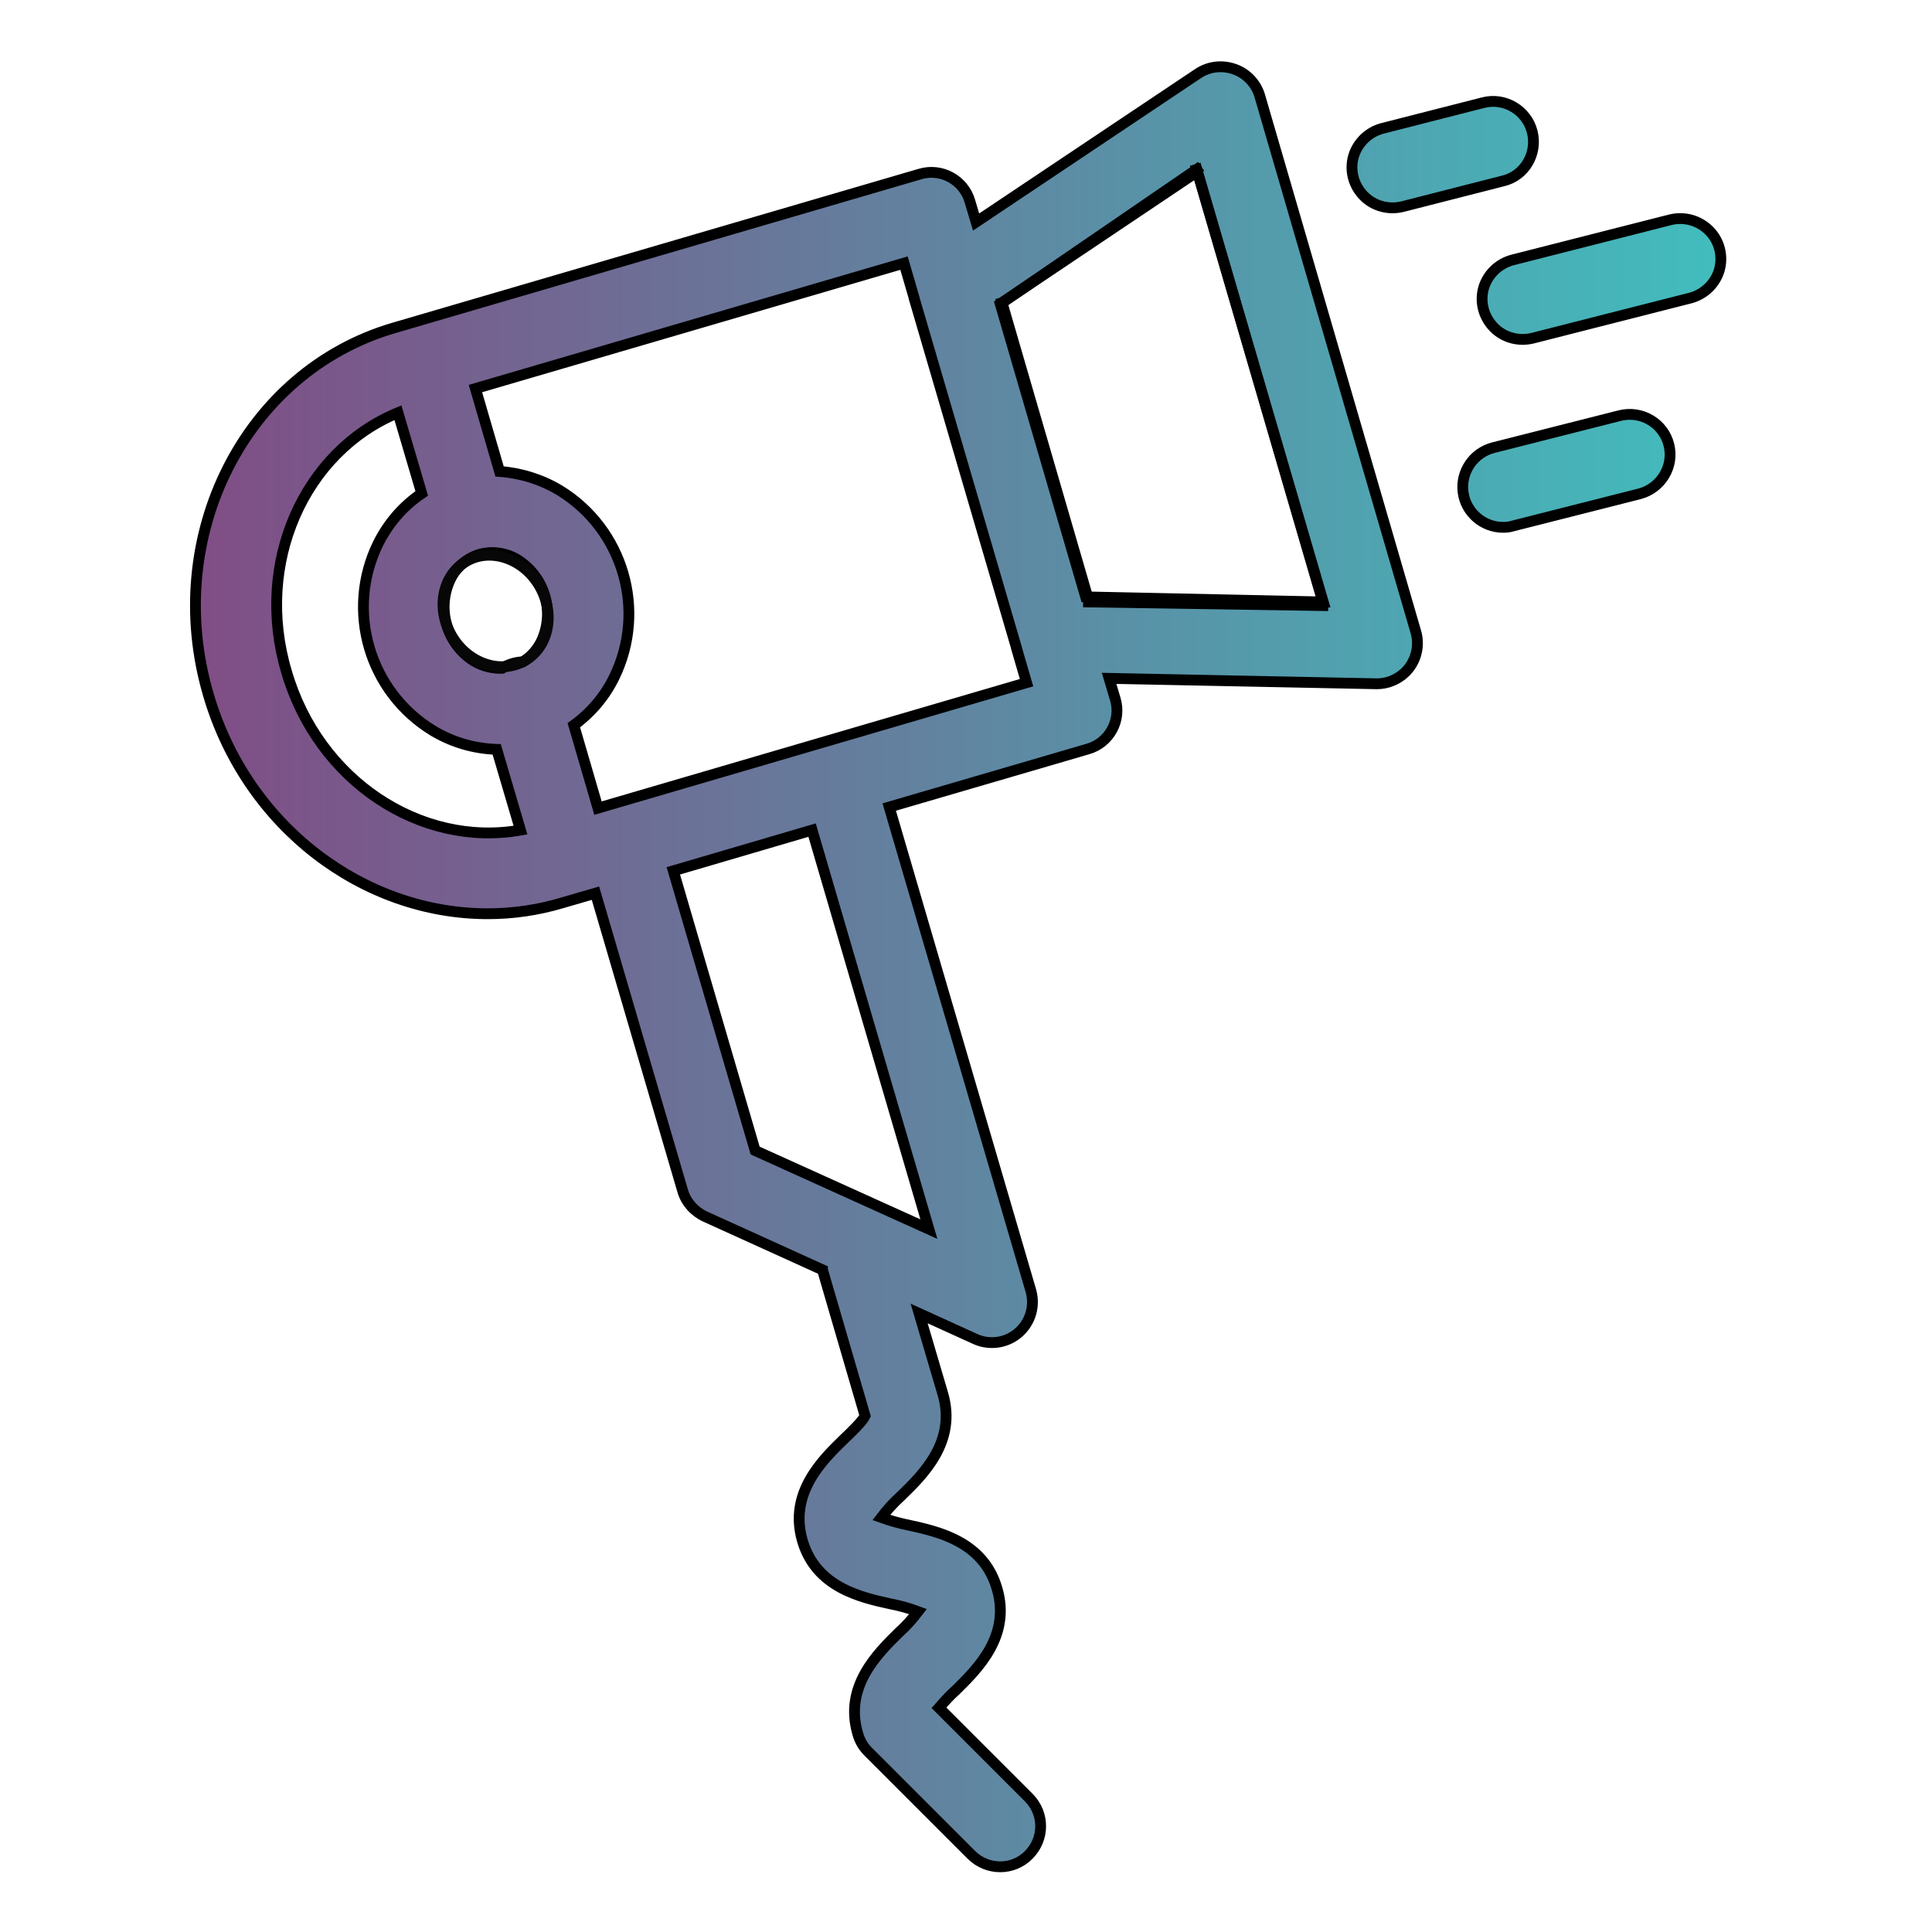
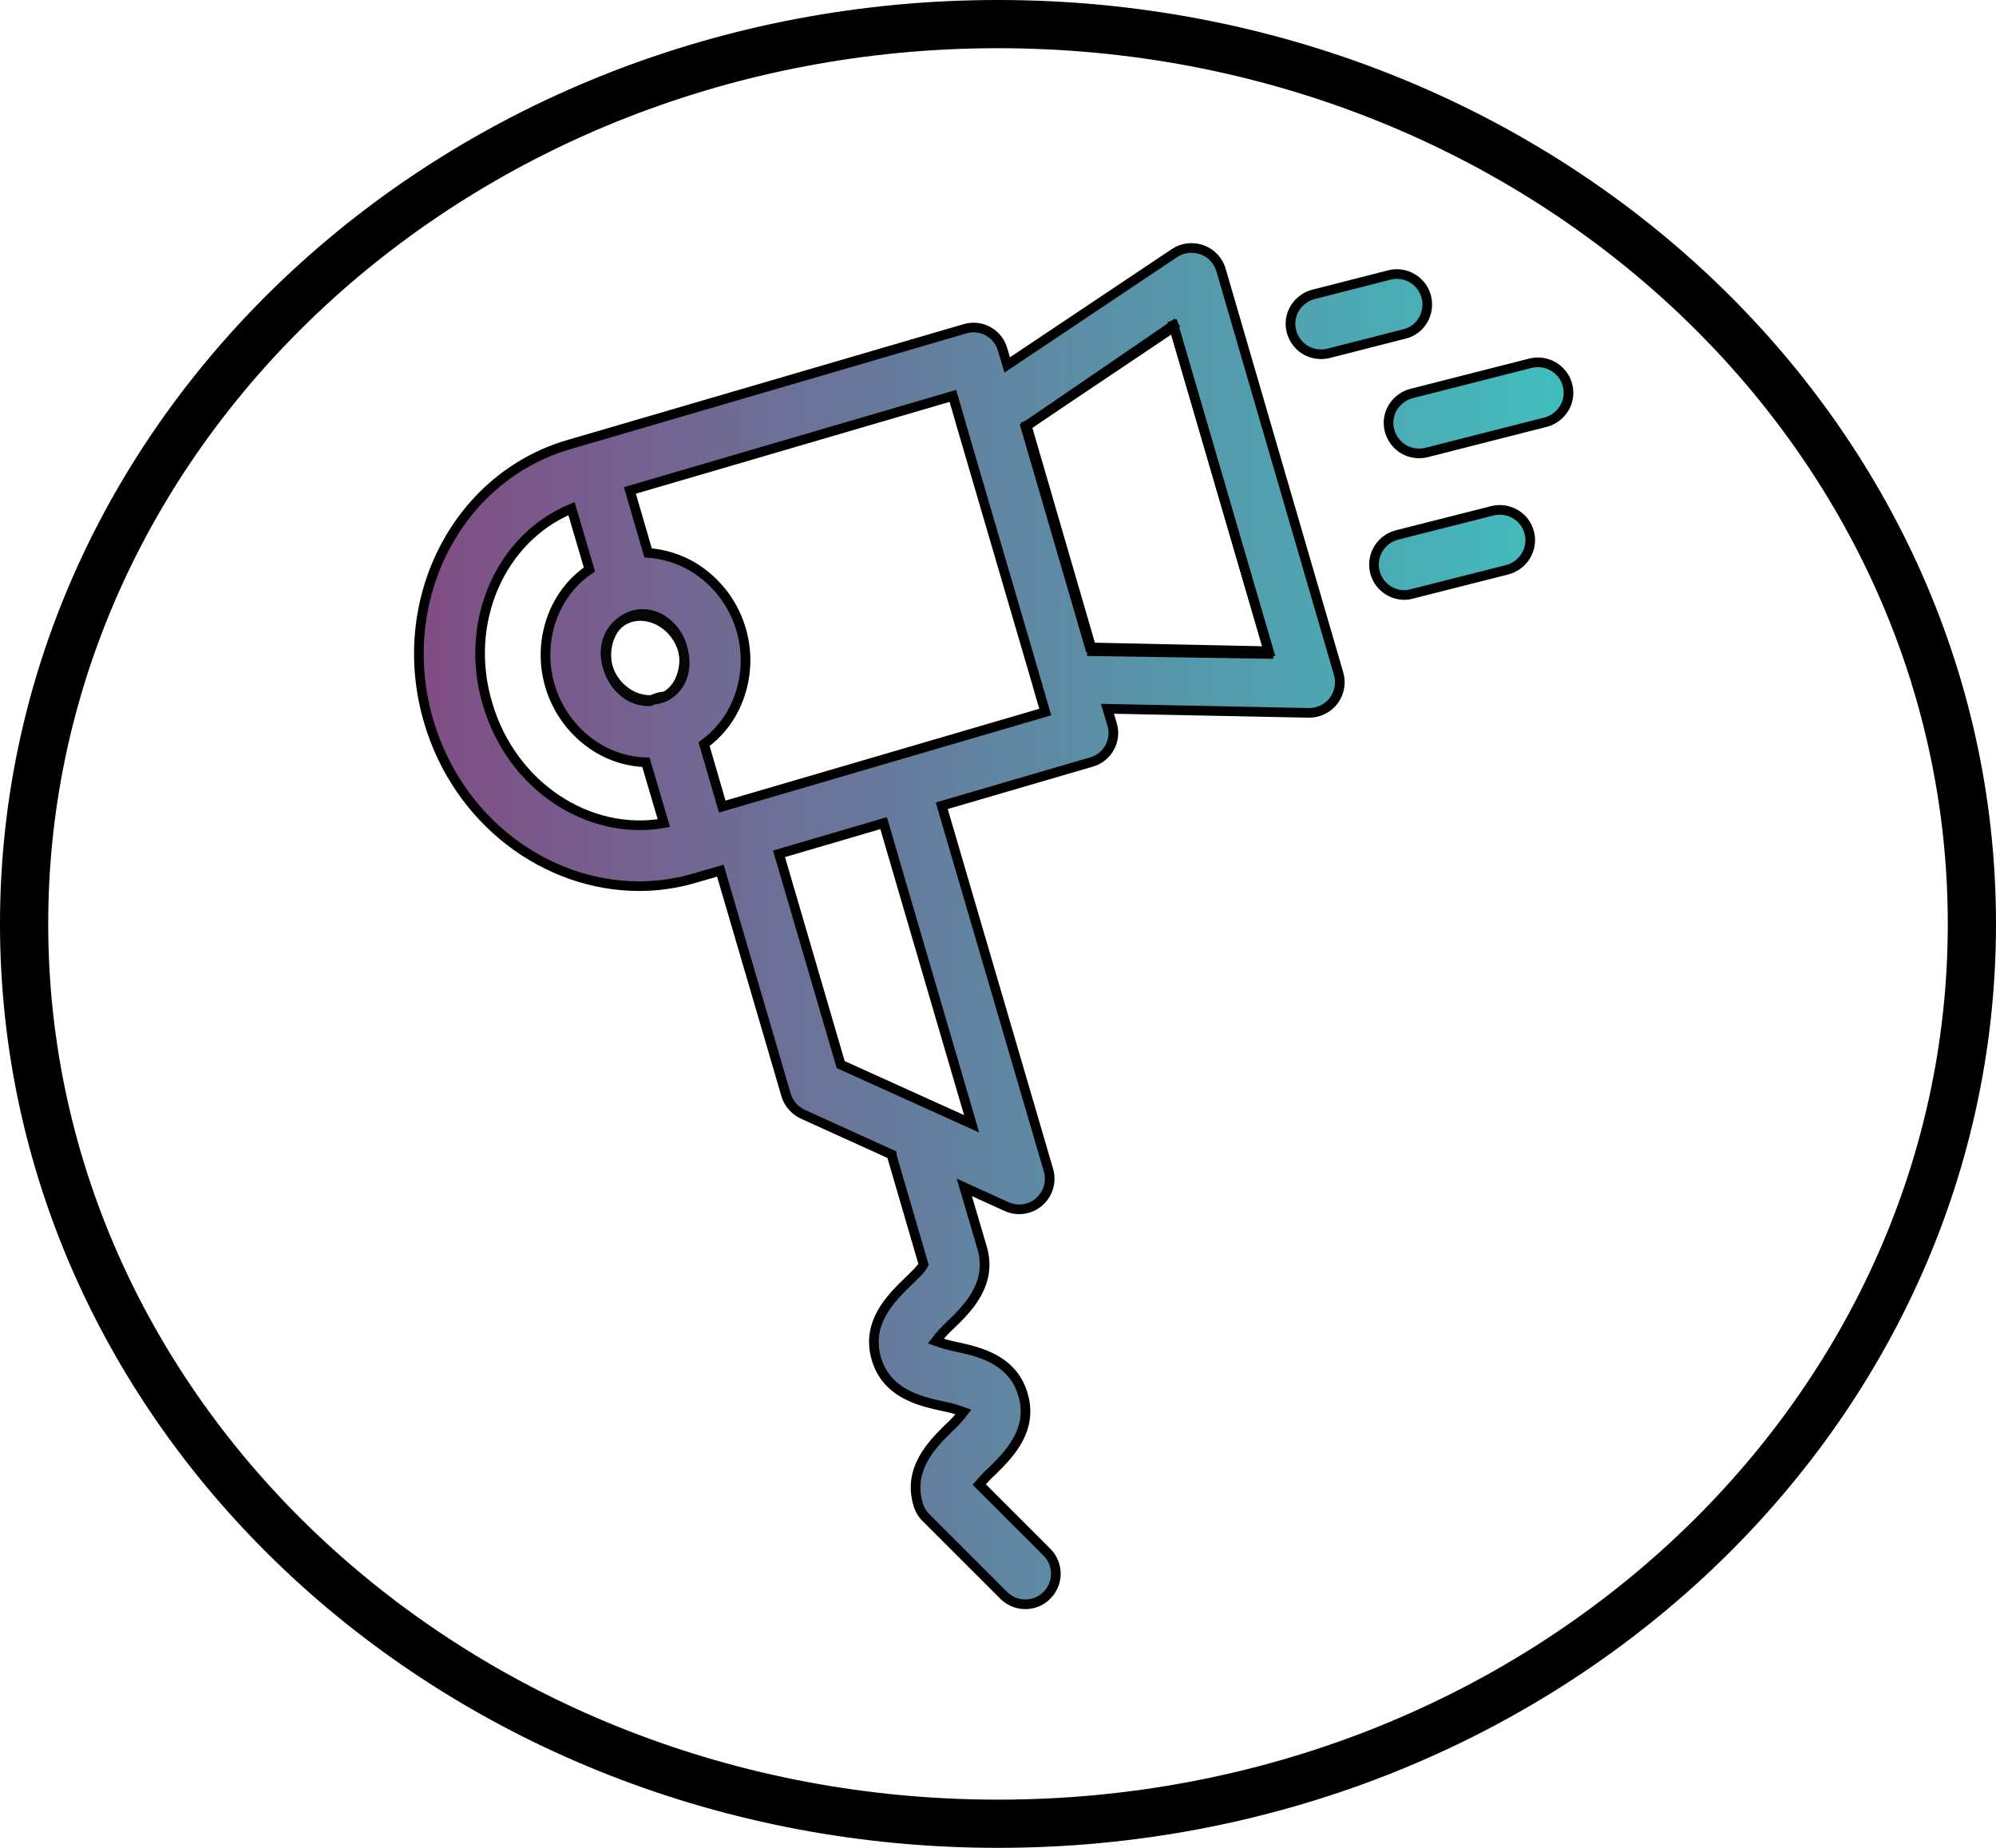
- <svg xmlns="http://www.w3.org/2000/svg" xmlns:xlink="http://www.w3.org/1999/xlink" width="536px" height="536px" viewBox="0 0 536 536" version="1.1">
+ <svg xmlns="http://www.w3.org/2000/svg" xmlns:xlink="http://www.w3.org/1999/xlink" width="621px" height="575px" viewBox="0 0 621 575" version="1.1">
  <defs>
    <linearGradient x1="-3.7118793E-05" y1="0.5" x2="1" y2="0.5" id="gradient_1">
      <stop offset="0" stop-color="#804D85" />
      <stop offset="1" stop-color="#41BDBD" />
    </linearGradient>
-     <path d="M0 0L533 0L533 533L0 533L0 0Z" id="path_1" />
+     <path d="M0 0L453 0L453 453L0 453L0 0Z" id="path_1" />
+     <path d="M0 0L450.465 0L450.465 450.465L0 450.465L0 0L0 0Z" id="path_2" />
    <clipPath id="mask_1">
      <use xlink:href="#path_1" />
    </clipPath>
+     <clipPath id="mask_2">
+       <use xlink:href="#path_2" />
+     </clipPath>
  </defs>
-   <g id="16911509661580359487" transform="translate(1.5 1.5)">
-     <path d="M0 0L533 0L533 533L0 533L0 0Z" id="Background" fill="none" fill-rule="evenodd" stroke="none" />
+   <g id="logo" transform="translate(84.5 61.5)">
+     <path d="M0 0L453 0L453 453L0 453L0 0Z" id="Background" fill="none" fill-rule="evenodd" stroke="none" />
    <g clip-path="url(#mask_1)">
-       <path d="M3.577 174.175C14.277 210.875 46.677 234.975 81.077 234.975C88.077 234.975 94.977 233.975 101.677 231.975L110.977 229.275L135.177 311.875C136.077 314.975 138.377 317.575 141.377 318.975L173.977 333.775C173.977 333.875 174.077 334.075 174.077 334.175L185.777 374.275C185.077 375.775 181.977 378.775 180.077 380.575C173.877 386.575 164.577 395.675 168.377 408.875C172.177 421.975 184.777 424.675 192.977 426.475C195.577 426.975 198.077 427.675 200.477 428.575C198.877 430.675 197.077 432.675 195.177 434.375C189.077 440.375 179.877 449.475 183.777 462.575C184.277 464.375 185.277 466.075 186.577 467.375L215.377 496.175C219.777 500.475 226.877 500.475 231.177 496.075C235.577 491.675 235.577 484.675 231.277 480.275L206.277 455.275C207.777 453.575 209.277 451.875 210.977 450.375C217.077 444.375 226.277 435.275 222.377 422.175C218.577 409.075 205.977 406.375 197.777 404.575C195.277 404.075 192.777 403.375 190.277 402.475C191.877 400.375 193.677 398.375 195.677 396.575C201.877 390.575 211.177 381.475 207.377 368.275L200.777 345.875L216.377 352.975C220.377 354.775 225.077 354.075 228.377 351.175C231.677 348.275 232.977 343.775 231.777 339.575L192.477 205.375L247.577 189.275C253.577 187.575 256.977 181.275 255.177 175.375L253.477 169.675L327.577 171.175L327.777 171.175C331.277 171.175 334.677 169.475 336.777 166.675C338.877 163.875 339.577 160.175 338.577 156.775L295.277 8.075C294.277 4.675 291.677 1.875 288.277 0.675C284.877 -0.525 281.177 -0.125 278.177 1.875L216.577 43.075L214.877 37.375C213.177 31.375 206.877 27.975 200.977 29.775L54.977 72.475C13.777 84.575 -9.323 130.175 3.577 174.175L3.577 174.175ZM77.277 164.875C69.677 160.075 66.877 150.375 70.677 142.275C72.277 138.875 75.277 136.375 78.777 135.275C79.877 134.975 81.077 134.775 82.277 134.775C84.777 134.775 87.277 135.475 89.377 136.775C96.977 141.575 99.777 151.275 95.977 159.375C94.877 161.675 93.077 163.675 90.877 165.075C88.777 165.175 86.777 165.775 85.077 166.875C82.377 166.975 79.677 166.275 77.277 164.875L77.277 164.875ZM203.477 322.475L155.277 300.675L132.577 223.075L171.077 211.775L203.477 322.475L203.477 322.475ZM277.977 29.075L312.877 148.475L246.977 147.075L223.277 65.775L277.977 29.075L277.977 29.075ZM199.377 64.075C199.377 64.075 199.377 64.175 199.377 64.175L227.777 161.175C227.777 161.175 227.777 161.275 227.777 161.275L230.577 170.875L111.677 205.675L104.977 182.675C109.777 179.175 113.577 174.675 116.177 169.375C125.277 150.775 118.677 128.275 100.977 117.475C95.977 114.475 90.177 112.675 84.377 112.275L77.677 89.275L196.577 54.475L199.377 64.075L199.377 64.075ZM56.177 95.975L62.777 118.375C57.577 121.875 53.477 126.675 50.677 132.275C41.577 150.875 48.177 173.375 65.877 184.175C71.177 187.375 77.277 189.175 83.577 189.375L90.177 211.775C62.477 216.675 34.077 198.075 25.277 167.875C16.277 137.775 30.077 106.775 56.177 95.975L56.177 95.975L56.177 95.975ZM370.877 18.075C369.377 12.075 363.177 8.375 357.177 9.975L329.377 17.075C325.477 18.075 322.377 21.075 321.277 24.875C320.177 28.775 321.277 32.875 324.077 35.775C326.877 38.675 331.077 39.775 334.977 38.775L362.777 31.675C368.777 30.275 372.377 24.075 370.877 18.075L370.877 18.075ZM409.077 42.475L365.477 53.575C361.577 54.575 358.477 57.575 357.377 61.375C356.277 65.275 357.377 69.375 360.177 72.275C362.977 75.175 367.177 76.275 371.077 75.275L414.677 64.175C418.577 63.175 421.677 60.175 422.777 56.375C423.877 52.475 422.777 48.275 419.977 45.475C417.077 42.575 412.977 41.475 409.077 42.475L409.077 42.475ZM362.777 127.775C363.677 127.775 364.677 127.675 365.577 127.375L400.677 118.475C406.677 116.875 410.277 110.775 408.777 104.875C407.277 98.875 401.177 95.275 395.177 96.775L360.077 105.675C354.577 107.075 350.977 112.375 351.677 117.975C352.377 123.575 357.177 127.775 362.777 127.775L362.777 127.775Z" transform="translate(52.72261 17.02499)" id="Shape" fill="url(#gradient_1)" fill-rule="evenodd" stroke="#000000" stroke-width="3" />
+       <g id="16911509661580359487" transform="translate(1.267731 1.267731)">
+         <path d="M0 0L450.465 0L450.465 450.465L0 450.465L0 0L0 0Z" id="Background" fill="none" fill-rule="evenodd" stroke="none" />
+         <g id="Mask-group">
+           <path d="M0 0L450.465 0L450.465 450.465L0 450.465L0 0L0 0Z" id="path_1" fill="none" fill-rule="evenodd" stroke="none" />
+           <g clip-path="url(#mask_2)">
+             <g id="Group" transform="translate(44.55847 14.38866)">
+               <path d="M3.023 147.204C12.066 178.221 39.449 198.589 68.522 198.589C74.439 198.589 80.27 197.744 85.932 196.053L93.792 193.772L114.245 263.581C115.005 266.201 116.949 268.398 119.485 269.581L147.037 282.09C147.037 282.174 147.121 282.343 147.121 282.428L157.009 316.318C156.418 317.586 153.798 320.121 152.192 321.643C146.952 326.714 139.092 334.404 142.304 345.56C145.515 356.632 156.164 358.914 163.094 360.435C165.292 360.858 167.405 361.449 169.433 362.21C168.081 363.985 166.559 365.675 164.954 367.112C159.798 372.183 152.023 379.873 155.319 390.945C155.742 392.466 156.587 393.903 157.685 395.002L182.026 419.342C185.744 422.976 191.745 422.976 195.379 419.257C199.098 415.539 199.098 409.623 195.464 405.904L174.335 384.775C175.603 383.339 176.87 381.902 178.307 380.634C183.462 375.563 191.238 367.872 187.942 356.801C184.73 345.729 174.081 343.448 167.151 341.926C165.038 341.504 162.925 340.912 160.812 340.151C162.165 338.377 163.686 336.686 165.376 335.165C170.616 330.094 178.476 322.403 175.265 311.247L169.687 292.316L182.871 298.317C186.251 299.838 190.224 299.246 193.013 296.795C195.802 294.344 196.9 290.541 195.886 286.992L162.672 173.573L209.24 159.966C214.31 158.529 217.184 153.204 215.663 148.218L214.226 143.401L276.851 144.668L277.021 144.668C279.979 144.668 282.852 143.232 284.627 140.865C286.402 138.499 286.993 135.372 286.148 132.498L249.553 6.825C248.708 3.951 246.511 1.585 243.637 0.57C240.764 -0.444 237.637 -0.106 235.101 1.585L183.04 36.405L181.603 31.587C180.166 26.517 174.842 23.643 169.856 25.164L46.464 61.252C11.644 71.478 -7.879 110.017 3.023 147.204L3.023 147.204L3.023 147.204ZM65.311 139.344C58.888 135.287 56.521 127.089 59.733 120.244C61.085 117.37 63.621 115.257 66.579 114.328C67.508 114.074 68.522 113.905 69.537 113.905C71.65 113.905 73.762 114.497 75.537 115.595C81.96 119.652 84.327 127.85 81.115 134.696C80.186 136.64 78.664 138.33 76.805 139.513C75.03 139.598 73.34 140.105 71.903 141.034C69.621 141.119 67.339 140.527 65.311 139.344L65.311 139.344L65.311 139.344ZM171.968 272.54L131.232 254.115L112.047 188.532L144.586 178.981L171.968 272.54L171.968 272.54L171.968 272.54ZM234.932 24.573L264.428 125.484L208.732 124.3L188.702 55.59L234.932 24.573L234.932 24.573L234.932 24.573ZM168.503 54.153C168.503 54.153 168.503 54.237 168.503 54.237L192.506 136.217C192.506 136.217 192.506 136.301 192.506 136.301L194.872 144.415L94.384 173.826L88.721 154.388C92.778 151.43 95.99 147.626 98.187 143.147C105.878 127.427 100.3 108.412 85.341 99.284C81.115 96.749 76.213 95.227 71.311 94.889L65.649 75.451L166.137 46.039L168.503 54.153L168.503 54.153L168.503 54.153ZM47.478 81.113L53.056 100.045C48.661 103.003 45.196 107.059 42.83 111.792C35.139 127.512 40.717 146.528 55.676 155.655C60.156 158.36 65.311 159.881 70.635 160.05L76.213 178.981C52.803 183.123 28.8 167.403 21.363 141.879C13.757 116.44 25.42 90.241 47.478 81.113L47.478 81.113L47.478 81.113L47.478 81.113ZM313.446 15.276C312.179 10.205 306.939 7.078 301.868 8.43L278.373 14.431C275.077 15.276 272.457 17.811 271.527 21.023C270.597 24.319 271.527 27.784 273.893 30.235C276.26 32.686 279.809 33.616 283.106 32.771L306.601 26.77C311.672 25.587 314.714 20.347 313.446 15.276L313.446 15.276L313.446 15.276ZM345.731 35.898L308.883 45.279C305.587 46.124 302.967 48.66 302.037 51.871C301.107 55.167 302.037 58.632 304.403 61.083C306.77 63.534 310.319 64.464 313.615 63.619L350.464 54.237C353.76 53.392 356.38 50.857 357.31 47.645C358.239 44.349 357.31 40.8 354.943 38.433C352.492 35.982 349.027 35.053 345.731 35.898L345.731 35.898L345.731 35.898ZM306.601 107.989C307.361 107.989 308.206 107.904 308.967 107.651L338.632 100.129C343.703 98.777 346.745 93.621 345.478 88.635C344.21 83.564 339.054 80.522 333.984 81.789L304.319 89.311C299.67 90.494 296.628 94.974 297.22 99.707C297.811 104.439 301.868 107.989 306.601 107.989L306.601 107.989L306.601 107.989Z" id="Shape" fill="url(#gradient_1)" fill-rule="evenodd" stroke="#000000" stroke-width="3" />
+             </g>
+           </g>
+         </g>
+       </g>
+       <path d="M0 0L29.58 101.418" transform="translate(280.5896 39.72201)" id="Line-4" fill="none" fill-rule="evenodd" stroke="#000000" stroke-width="3" stroke-linecap="square" />
+       <path d="M0 31.27L45.638 0" transform="translate(234.9515 39.72201)" id="Line-3" fill="none" fill-rule="evenodd" stroke="#000000" stroke-width="3" stroke-linecap="square" />
+       <path d="M0 0L20.284 69.725" transform="translate(234.9515 70.99254)" id="Line-2" fill="none" fill-rule="evenodd" stroke="#000000" stroke-width="3" stroke-linecap="square" />
+       <path d="M0 0L54.935 0.845" transform="translate(255.2351 141.1399)" id="Line" fill="none" fill-rule="evenodd" stroke="#000000" stroke-width="3" stroke-linecap="square" />
+       <path d="M2.297 19.342C-1.661 13.009 -0.376 5.067 5.165 1.605C10.707 -1.858 18.408 0.469 22.365 6.802C26.323 13.136 25.039 21.077 19.497 24.54C13.955 28.003 6.255 25.676 2.297 19.342L2.297 19.342Z" transform="translate(103.8769 130.1805)" id="Ellipse" fill="none" fill-rule="evenodd" stroke="#070707" stroke-width="3" />
    </g>
  </g>
-   <path d="M0 0L35 120" transform="translate(332 47)" id="Line-4" fill="none" fill-rule="evenodd" stroke="#000000" stroke-width="3" stroke-linecap="square" />
-   <path d="M0 37L54 0" transform="translate(278 47)" id="Line-3" fill="none" fill-rule="evenodd" stroke="#000000" stroke-width="3" stroke-linecap="square" />
-   <path d="M0 0L24 82.5" transform="translate(278 84)" id="Line-2" fill="none" fill-rule="evenodd" stroke="#000000" stroke-width="3" stroke-linecap="square" />
-   <path d="M0 0L65 1" transform="translate(302 167)" id="Line" fill="none" fill-rule="evenodd" stroke="#000000" stroke-width="3" stroke-linecap="square" />
-   <path d="M0 16C0 7.163 6.268 0 14 0C21.732 0 28 7.163 28 16C28 24.837 21.732 32 14 32C6.268 32 0 24.837 0 16Z" transform="matrix(0.8480483 -0.5299189 0.5299189 0.8480483 117.1486 163.3501)" id="Ellipse" fill="none" fill-rule="evenodd" stroke="#070707" stroke-width="3" />
+   <path d="M0 280C0 125.36 135.658 0 303 0C470.342 0 606 125.36 606 280C606 434.64 470.342 560 303 560C135.658 560 0 434.64 0 280Z" transform="translate(7.5 7.5)" id="Ellipse" fill="none" fill-rule="evenodd" stroke="#000000" stroke-width="15" />
</svg>
